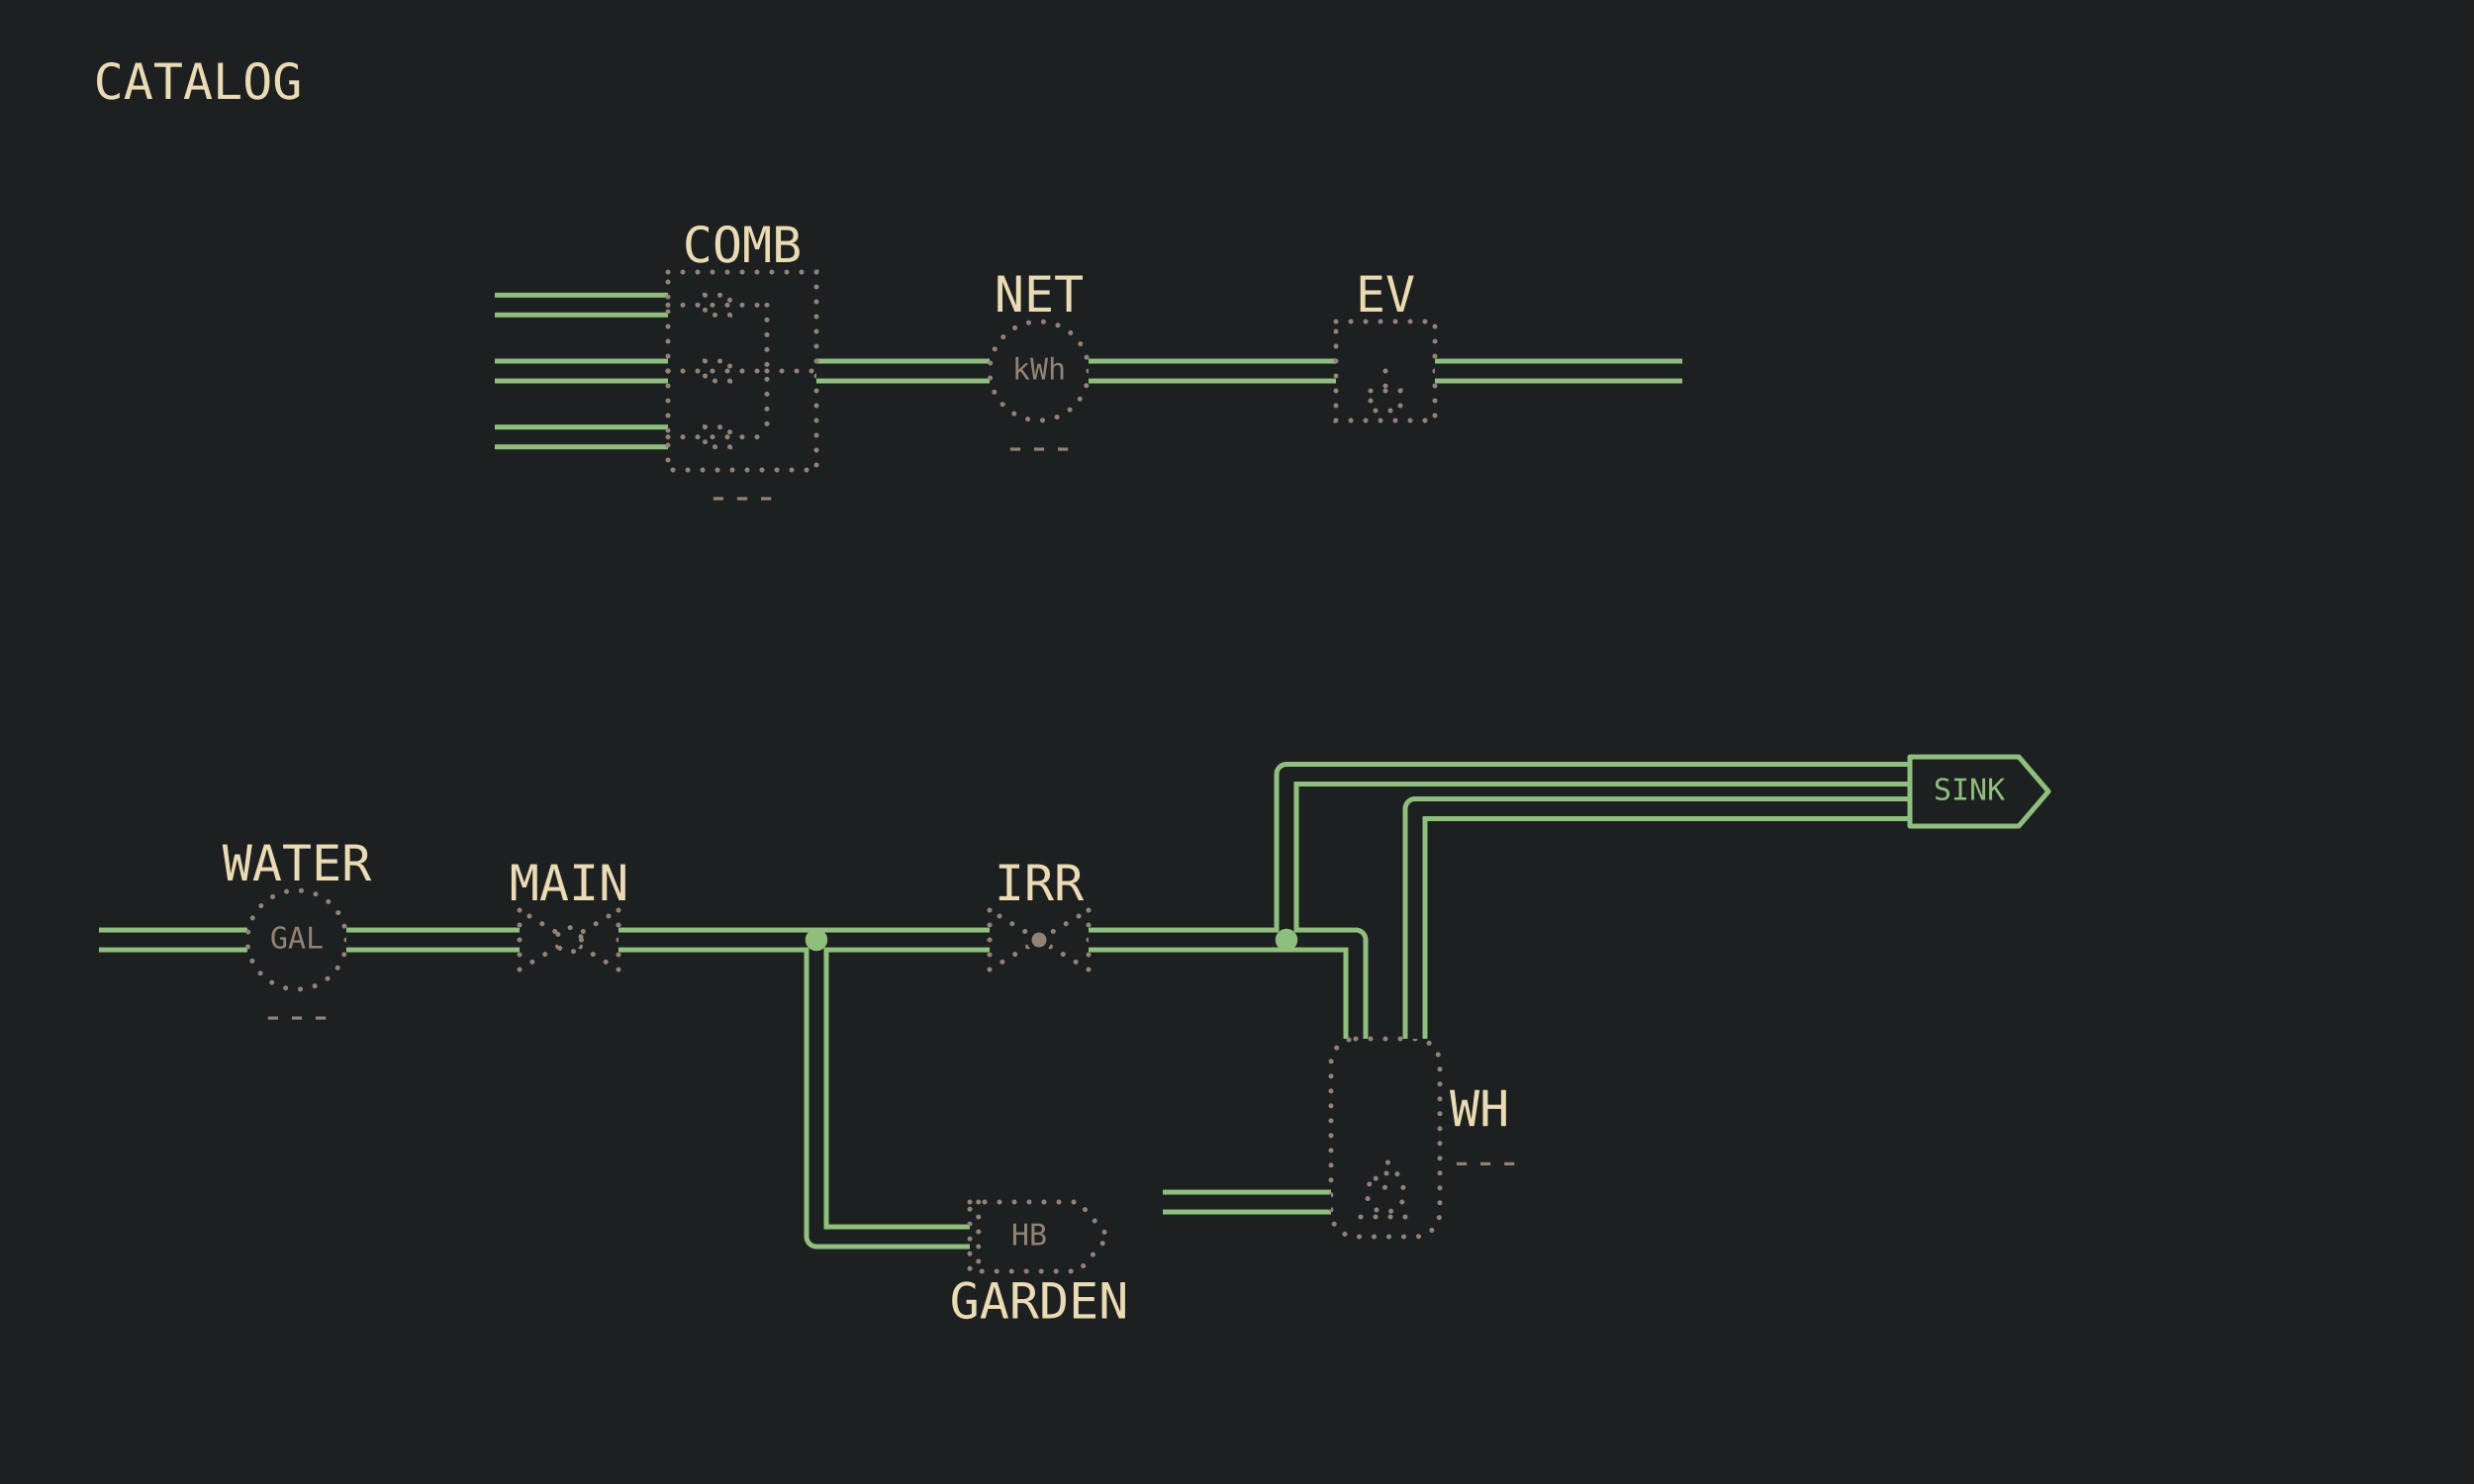
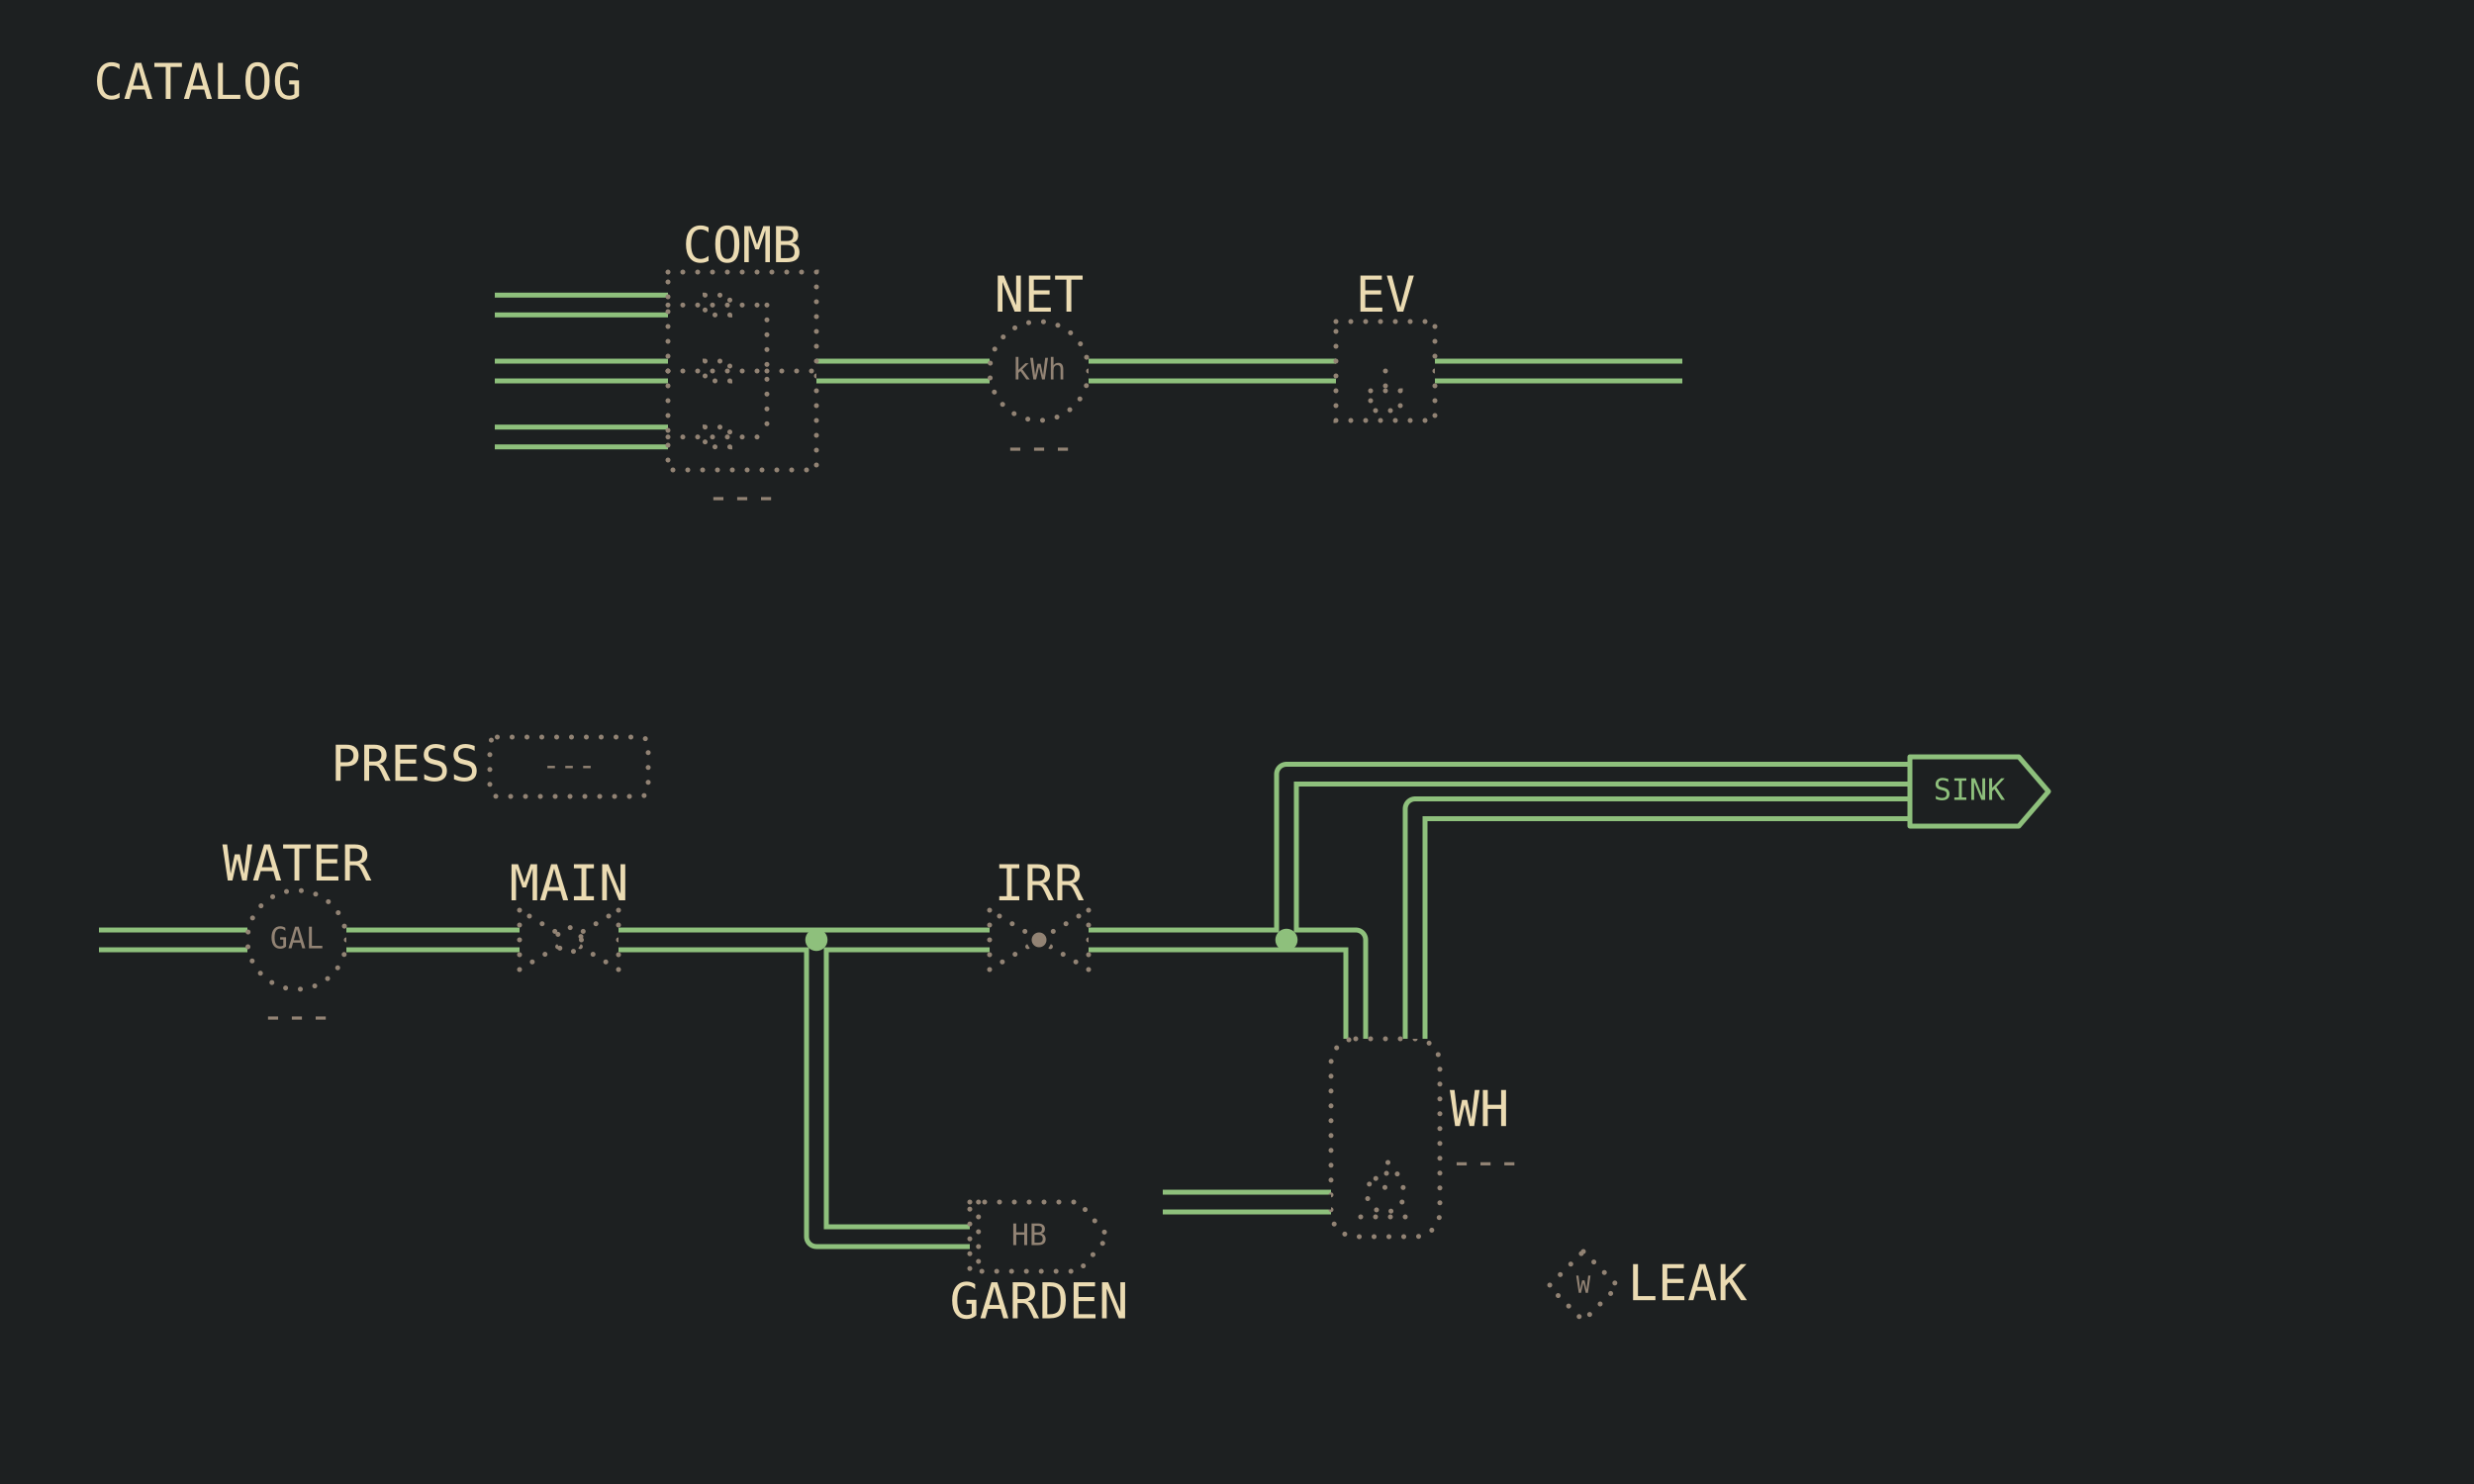
<svg xmlns="http://www.w3.org/2000/svg" viewBox="0 0 1000 600" width="1280" height="768" data-page="catalog" data-theme="lcd">
  <rect x="0" y="0" width="1000" height="600" fill="#1d2021" />
  <g id="casings">
    <g data-for="branch_a">
      <polyline points="200,123.33 200,123.33 270,123.33" fill="none" stroke="#8ec07c" stroke-width="10" stroke-linejoin="round" />
    </g>
    <g data-for="branch_b">
      <polyline points="200,150 270,150" fill="none" stroke="#8ec07c" stroke-width="10" stroke-linejoin="round" />
    </g>
    <g data-for="branch_c">
      <polyline points="200,176.67 200,176.67 270,176.67" fill="none" stroke="#8ec07c" stroke-width="10" stroke-linejoin="round" />
    </g>
    <g data-for="to_meter">
      <polyline points="330,150 400,150" fill="none" stroke="#8ec07c" stroke-width="10" stroke-linejoin="round" />
    </g>
    <g data-for="to_circuit">
      <polyline points="440,150 540,150" fill="none" stroke="#8ec07c" stroke-width="10" stroke-linejoin="round" />
    </g>
    <g data-for="to_load">
      <polyline points="580,150 680,150" fill="none" stroke="#8ec07c" stroke-width="10" stroke-linejoin="round" />
    </g>
    <g data-for="service">
      <polyline points="40,380 100,380" fill="none" stroke="#8ec07c" stroke-width="10" stroke-linejoin="round" />
    </g>
    <g data-for="to_main">
      <polyline points="140,380 210,380" fill="none" stroke="#8ec07c" stroke-width="10" stroke-linejoin="round" />
    </g>
    <g data-for="to_branch">
      <polyline points="250,380 330,380" fill="none" stroke="#8ec07c" stroke-width="10" stroke-linejoin="round" />
    </g>
    <g data-for="to_irrigation">
      <polyline points="330,380 400,380" fill="none" stroke="#8ec07c" stroke-width="10" stroke-linejoin="round" />
    </g>
    <g data-for="to_tee">
      <polyline points="440,380 520,380" fill="none" stroke="#8ec07c" stroke-width="10" stroke-linejoin="round" />
    </g>
    <g data-for="to_heater">
      <polyline points="520,380 548,380 548,420" fill="none" stroke="#8ec07c" stroke-width="10" stroke-linejoin="round" />
    </g>
    <g data-for="to_sink">
      <polyline points="520,380 520,313 772,313" fill="none" stroke="#8ec07c" stroke-width="10" stroke-linejoin="round" />
    </g>
    <g data-for="gas">
      <polyline points="470,486 538,486" fill="none" stroke="#8ec07c" stroke-width="10" stroke-linejoin="round" />
    </g>
    <g data-for="hot">
      <polyline points="572,420 572,327 772,327" fill="none" stroke="#8ec07c" stroke-width="10" stroke-linejoin="round" />
    </g>
    <g data-for="to_garden">
      <polyline points="330,380 330,500 392,500" fill="none" stroke="#8ec07c" stroke-width="10" stroke-linejoin="round" />
    </g>
  </g>
  <g id="title">
    <text x="80" y="40" text-anchor="middle" font-family="DejaVu Sans Mono, monospace" font-size="20" fill="#ebdbb2">CATALOG</text>
  </g>
  <g id="branch_a">
    <polyline points="200,123.33 200,123.33 270,123.33" fill="none" stroke="#1d2021" stroke-width="6" stroke-linejoin="round" />
  </g>
  <g id="branch_b">
    <polyline points="200,150 270,150" fill="none" stroke="#1d2021" stroke-width="6" stroke-linejoin="round" />
  </g>
  <g id="branch_c">
    <polyline points="200,176.67 200,176.67 270,176.67" fill="none" stroke="#1d2021" stroke-width="6" stroke-linejoin="round" />
  </g>
  <g id="combiner">
    <rect x="270" y="110" width="60" height="80" fill="none" stroke="#928374" stroke-width="2" stroke-dasharray="0 6" stroke-linecap="round" />
    <line x1="270" y1="123.33" x2="310" y2="123.33" stroke="#928374" stroke-width="2" stroke-dasharray="0 6" stroke-linecap="round" />
    <rect x="285" y="119.33" width="10" height="8" fill="none" stroke="#928374" stroke-width="2" stroke-dasharray="0 6" stroke-linecap="round" />
    <line x1="270" y1="150" x2="310" y2="150" stroke="#928374" stroke-width="2" stroke-dasharray="0 6" stroke-linecap="round" />
    <rect x="285" y="146" width="10" height="8" fill="none" stroke="#928374" stroke-width="2" stroke-dasharray="0 6" stroke-linecap="round" />
    <line x1="270" y1="176.67" x2="310" y2="176.67" stroke="#928374" stroke-width="2" stroke-dasharray="0 6" stroke-linecap="round" />
    <rect x="285" y="172.67" width="10" height="8" fill="none" stroke="#928374" stroke-width="2" stroke-dasharray="0 6" stroke-linecap="round" />
    <line x1="310" y1="123.33" x2="310" y2="176.67" stroke="#928374" stroke-width="2" stroke-dasharray="0 6" stroke-linecap="round" />
    <line x1="310" y1="150" x2="330" y2="150" stroke="#928374" stroke-width="2" stroke-dasharray="0 6" stroke-linecap="round" />
    <text x="300" y="106" text-anchor="middle" font-family="DejaVu Sans Mono, monospace" font-size="20" fill="#ebdbb2">COMB</text>
    <text x="300" y="206" text-anchor="middle" font-family="DejaVu Sans Mono, monospace" font-size="16" fill="#928374">---</text>
  </g>
  <g id="to_meter">
    <polyline points="330,150 400,150" fill="none" stroke="#1d2021" stroke-width="6" stroke-linejoin="round" />
  </g>
  <g id="net_meter">
    <circle cx="420" cy="150" r="20" fill="none" stroke="#928374" stroke-width="2" stroke-dasharray="0 6" stroke-linecap="round" />
    <text x="420" y="150" text-anchor="middle" dominant-baseline="middle" font-family="DejaVu Sans Mono, monospace" font-size="12" fill="#928374">kWh</text>
    <text x="420" y="126" text-anchor="middle" font-family="DejaVu Sans Mono, monospace" font-size="20" fill="#ebdbb2">NET</text>
    <text x="420" y="186" text-anchor="middle" font-family="DejaVu Sans Mono, monospace" font-size="16" fill="#928374">---</text>
  </g>
  <g id="to_circuit">
    <polyline points="440,150 540,150" fill="none" stroke="#1d2021" stroke-width="6" stroke-linejoin="round" />
  </g>
  <g id="ev_circuit">
    <g>
      <rect x="540" y="130" width="40" height="40" fill="none" stroke="#928374" stroke-width="2" stroke-dasharray="0 6" stroke-linecap="round" />
      <line x1="560" y1="150" x2="560" y2="158" stroke="#928374" stroke-width="2" stroke-dasharray="0 6" stroke-linecap="round" />
      <rect x="554" y="158" width="12" height="8" fill="none" stroke="#928374" stroke-width="2" stroke-dasharray="0 6" stroke-linecap="round" />
    </g>
    <text x="560" y="126" text-anchor="middle" font-family="DejaVu Sans Mono, monospace" font-size="20" fill="#ebdbb2">EV</text>
  </g>
  <g id="to_load">
    <polyline points="580,150 680,150" fill="none" stroke="#1d2021" stroke-width="6" stroke-linejoin="round" />
  </g>
  <g id="service">
    <polyline points="40,380 100,380" fill="none" stroke="#1d2021" stroke-width="6" stroke-linejoin="round" />
  </g>
  <g id="water_meter">
    <circle cx="120" cy="380" r="20" fill="none" stroke="#928374" stroke-width="2" stroke-dasharray="0 6" stroke-linecap="round" />
    <text x="120" y="380" text-anchor="middle" dominant-baseline="middle" font-family="DejaVu Sans Mono, monospace" font-size="12" fill="#928374">GAL</text>
    <text x="120" y="356" text-anchor="middle" font-family="DejaVu Sans Mono, monospace" font-size="20" fill="#ebdbb2">WATER</text>
    <text x="120" y="416" text-anchor="middle" font-family="DejaVu Sans Mono, monospace" font-size="16" fill="#928374">---</text>
  </g>
  <g id="to_main">
    <polyline points="140,380 210,380" fill="none" stroke="#1d2021" stroke-width="6" stroke-linejoin="round" />
  </g>
  <g id="main_valve">
    <g>
      <polygon points="210,368 210,392 230,380" fill="none" stroke-linejoin="round" stroke="#928374" stroke-width="2" stroke-dasharray="0 6" stroke-linecap="round" />
      <polygon points="250,368 250,392 230,380" fill="none" stroke-linejoin="round" stroke="#928374" stroke-width="2" stroke-dasharray="0 6" stroke-linecap="round" />
      <circle cx="230" cy="380" r="5" fill="#1d2021" stroke="#928374" stroke-width="2" stroke-dasharray="0 6" stroke-linecap="round" />
    </g>
    <text x="230" y="364" text-anchor="middle" font-family="DejaVu Sans Mono, monospace" font-size="20" fill="#ebdbb2">MAIN</text>
  </g>
  <g id="to_branch">
    <polyline points="250,380 330,380" fill="none" stroke="#1d2021" stroke-width="6" stroke-linejoin="round" />
  </g>
  <g id="to_irrigation">
    <polyline points="330,380 400,380" fill="none" stroke="#1d2021" stroke-width="6" stroke-linejoin="round" />
  </g>
  <g id="irrigation">
    <g>
      <polygon points="400,368 400,392 420,380" fill="none" stroke-linejoin="round" stroke="#928374" stroke-width="2" stroke-dasharray="0 6" stroke-linecap="round" />
      <polygon points="440,368 440,392 420,380" fill="none" stroke-linejoin="round" stroke="#928374" stroke-width="2" stroke-dasharray="0 6" stroke-linecap="round" />
      <circle cx="420" cy="380" r="4" fill="#928374" stroke="#1d2021" stroke-width="2" />
    </g>
    <text x="420" y="364" text-anchor="middle" font-family="DejaVu Sans Mono, monospace" font-size="20" fill="#ebdbb2">IRR</text>
  </g>
  <g id="to_tee">
    <polyline points="440,380 520,380" fill="none" stroke="#1d2021" stroke-width="6" stroke-linejoin="round" />
  </g>
  <g id="to_heater">
    <polyline points="520,380 548,380 548,420" fill="none" stroke="#1d2021" stroke-width="6" stroke-linejoin="round" />
  </g>
  <g id="to_sink">
    <polyline points="520,380 520,313 772,313" fill="none" stroke="#1d2021" stroke-width="6" stroke-linejoin="round" />
  </g>
  <g id="heater">
    <rect x="538" y="420" width="44" height="80" rx="10" fill="none" stroke="#928374" stroke-width="2" stroke-dasharray="0 6" stroke-linecap="round" />
    <path d="M561 470 C569 478 569 486 564 489 Q560 491 556 489 C551 486 552 479 556 475 C556 479 558 481 560 480 C562 477 559 473 561 470 Z" fill="none" stroke-linejoin="round" stroke="#928374" stroke-width="2" stroke-dasharray="0 6" stroke-linecap="round" />
    <line x1="550" y1="492" x2="570" y2="492" stroke="#928374" stroke-width="2" stroke-dasharray="0 6" stroke-linecap="round" />
    <text x="586" y="449.6" text-anchor="start" dominant-baseline="middle" font-family="DejaVu Sans Mono, monospace" font-size="20" fill="#ebdbb2">WH</text>
    <text x="586" y="470.4" text-anchor="start" dominant-baseline="middle" font-family="DejaVu Sans Mono, monospace" font-size="16" fill="#928374">---</text>
  </g>
  <g id="gas">
    <polyline points="470,486 538,486" fill="none" stroke="#1d2021" stroke-width="6" stroke-linejoin="round" />
  </g>
  <g id="hot">
    <polyline points="572,420 572,327 772,327" fill="none" stroke="#1d2021" stroke-width="6" stroke-linejoin="round" />
  </g>
  <g id="to_garden">
    <polyline points="330,380 330,500 392,500" fill="none" stroke="#1d2021" stroke-width="6" stroke-linejoin="round" />
  </g>
  <g id="garden">
    <polygon points="392,486 436,486 448,500 436,514 392,514" fill="none" stroke-linejoin="round" stroke="#928374" stroke-width="2" stroke-dasharray="0 6" stroke-linecap="round" />
    <line x1="395.5" y1="486" x2="395.5" y2="514" stroke="#928374" stroke-width="2" stroke-dasharray="0 6" stroke-linecap="round" />
    <text x="416" y="500" text-anchor="middle" dominant-baseline="middle" font-family="DejaVu Sans Mono, monospace" font-size="12" fill="#928374">HB</text>
    <text x="420" y="533" text-anchor="middle" font-family="DejaVu Sans Mono, monospace" font-size="20" fill="#ebdbb2">GARDEN</text>
  </g>
  <g id="sink">
    <polygon points="772,306 816,306 828,320 816,334 772,334" fill="none" stroke-linejoin="round" stroke="#8ec07c" stroke-width="2" />
    <text x="796" y="320" text-anchor="middle" dominant-baseline="middle" font-family="DejaVu Sans Mono, monospace" font-size="12" fill="#8ec07c">SINK</text>
  </g>
+   <g id="pressure">
+     <rect x="198" y="298" width="64" height="24" rx="3" fill="none" stroke="#928374" stroke-width="2" stroke-dasharray="0 6" stroke-linecap="round" />
+     <text x="230" y="310" text-anchor="middle" dominant-baseline="middle" font-family="DejaVu Sans Mono, monospace" font-size="12" fill="#928374">---</text>
+     <text x="194" y="310" text-anchor="end" dominant-baseline="middle" font-family="DejaVu Sans Mono, monospace" font-size="20" fill="#ebdbb2">PRESS</text>
+   </g>
+   <g id="leak_basement">
+     <polygon points="640,506 654,520 640,534 626,520" fill="none" stroke-linejoin="round" stroke="#928374" stroke-width="2" stroke-dasharray="0 6" stroke-linecap="round" />
+     <text x="640" y="520" text-anchor="middle" dominant-baseline="middle" font-family="DejaVu Sans Mono, monospace" font-size="9.6" fill="#928374">W</text>
+     <text x="658" y="520" text-anchor="start" dominant-baseline="middle" font-family="DejaVu Sans Mono, monospace" font-size="20" fill="#ebdbb2">LEAK</text>
+   </g>
  <g id="branch">
    <circle cx="330" cy="380" r="4.5" fill="#8ec07c" />
  </g>
  <g id="tee">
    <circle cx="520" cy="380" r="4.5" fill="#8ec07c" />
  </g>
</svg>
